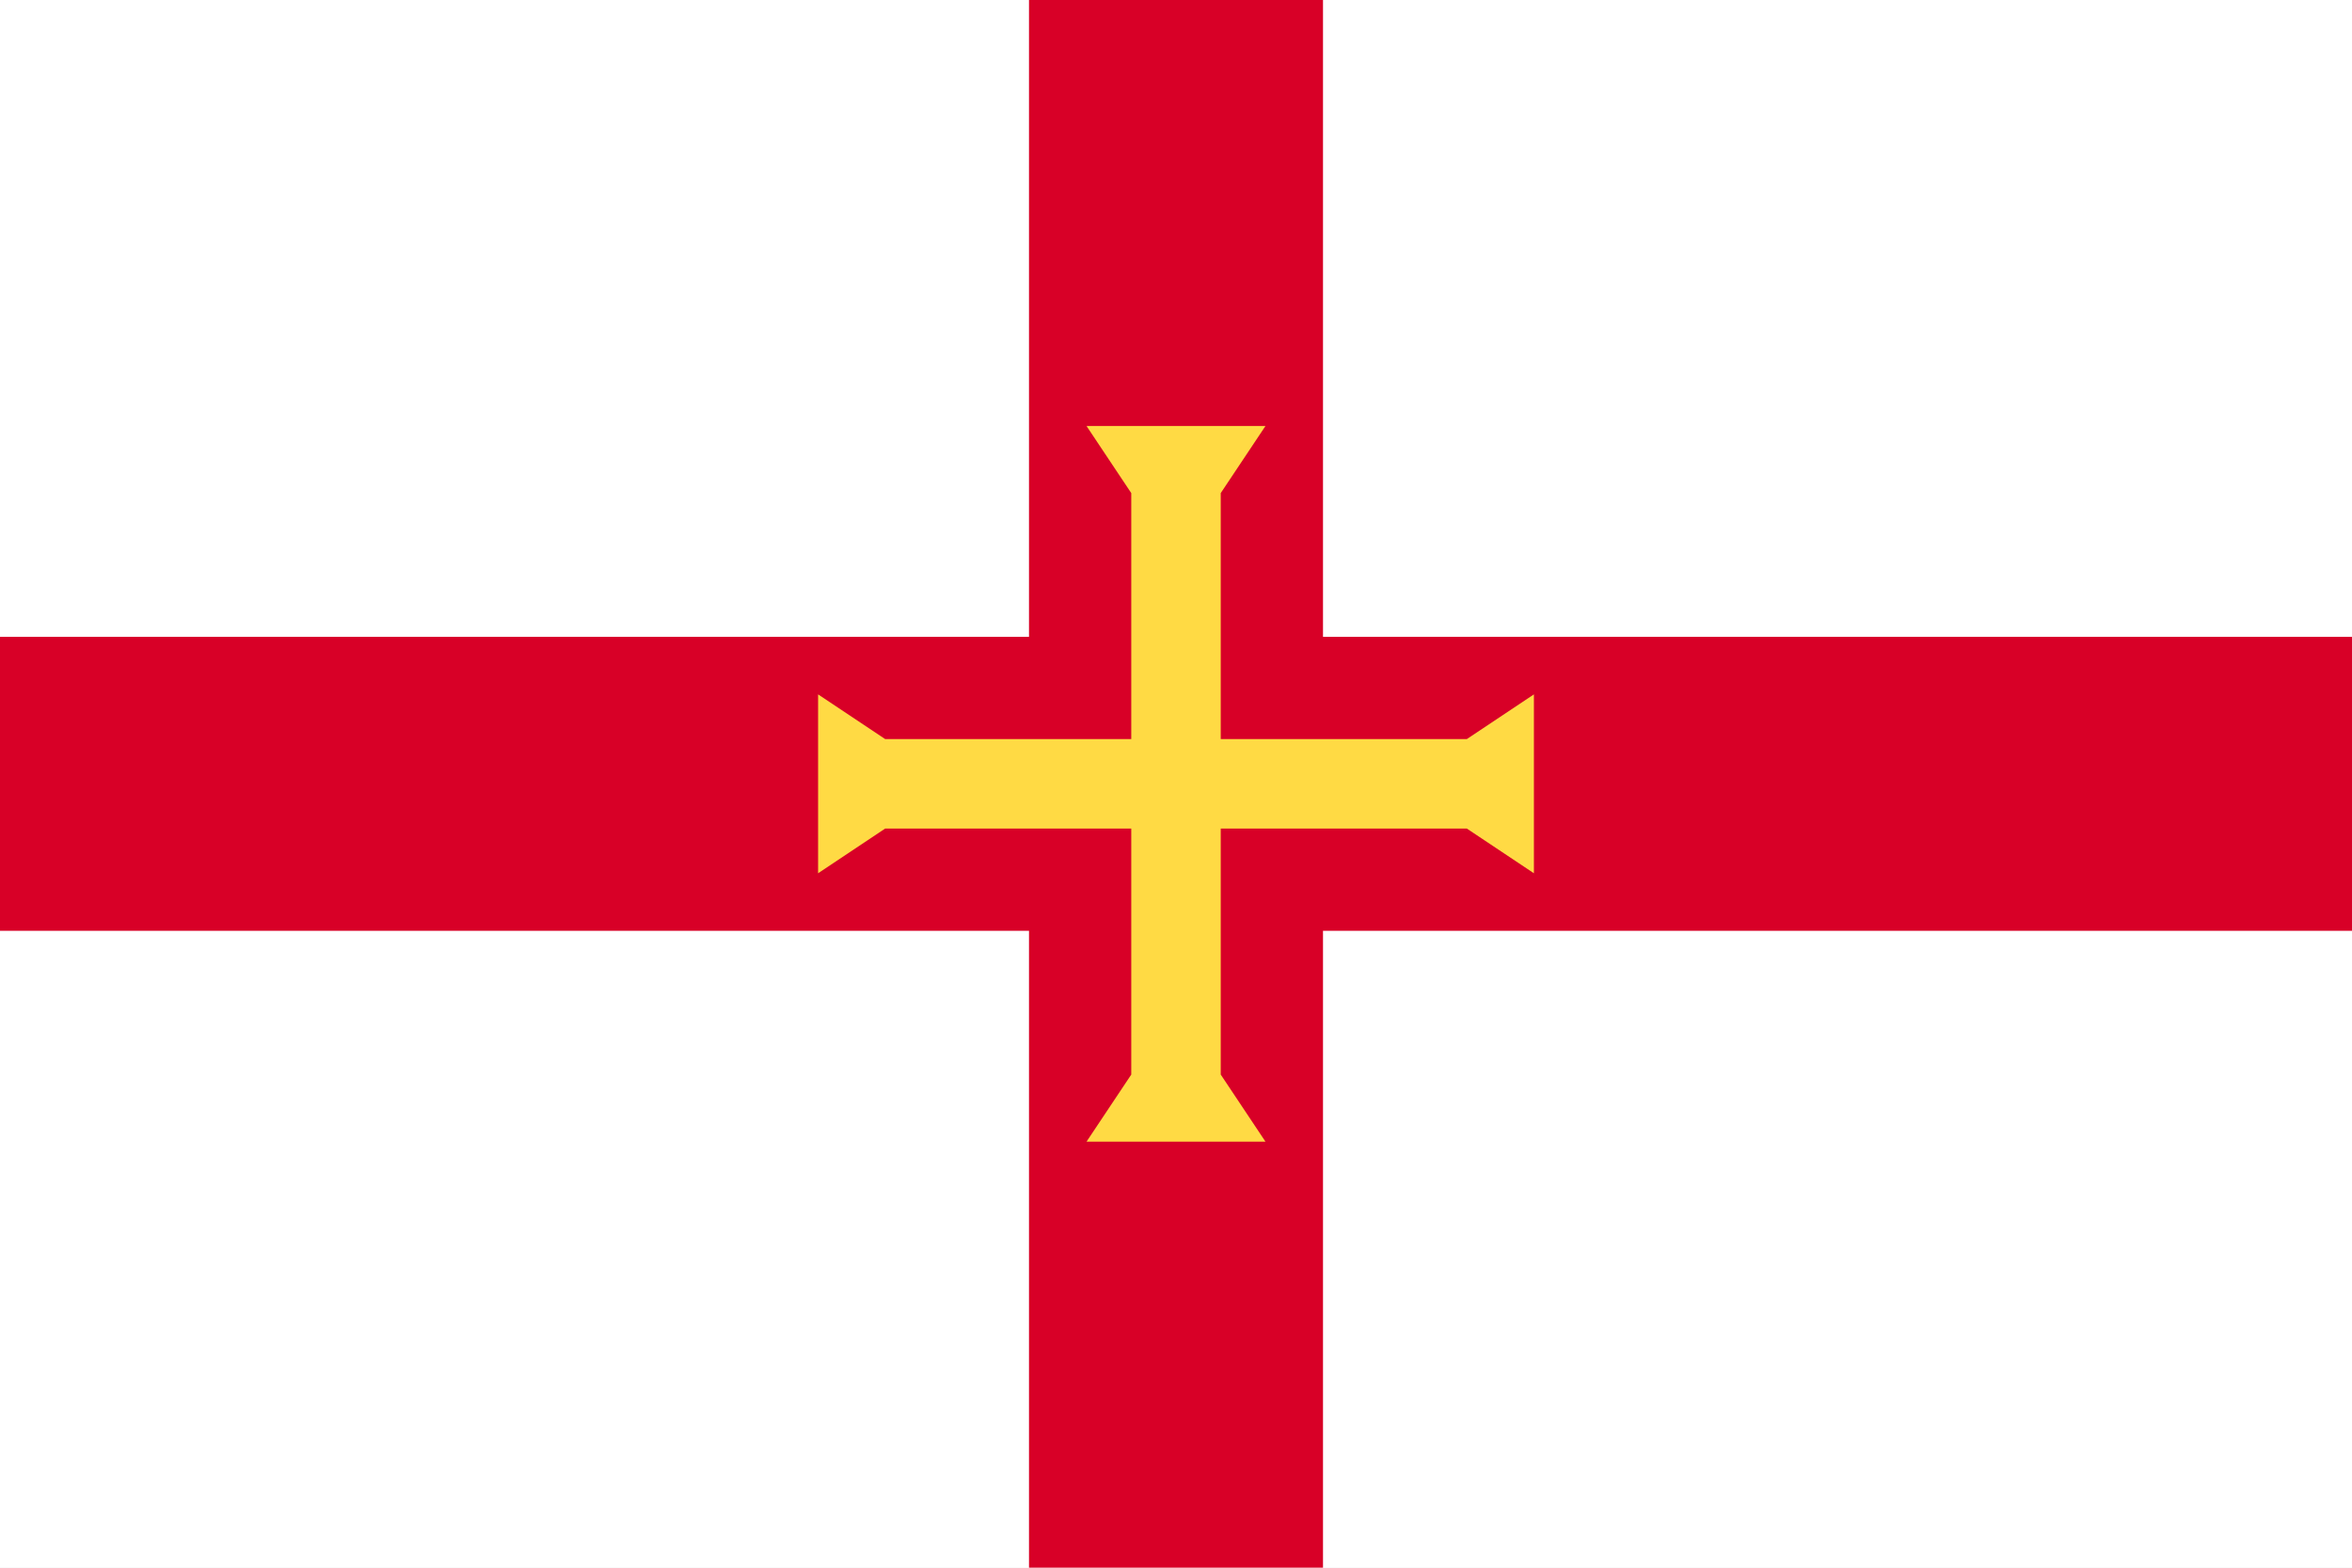
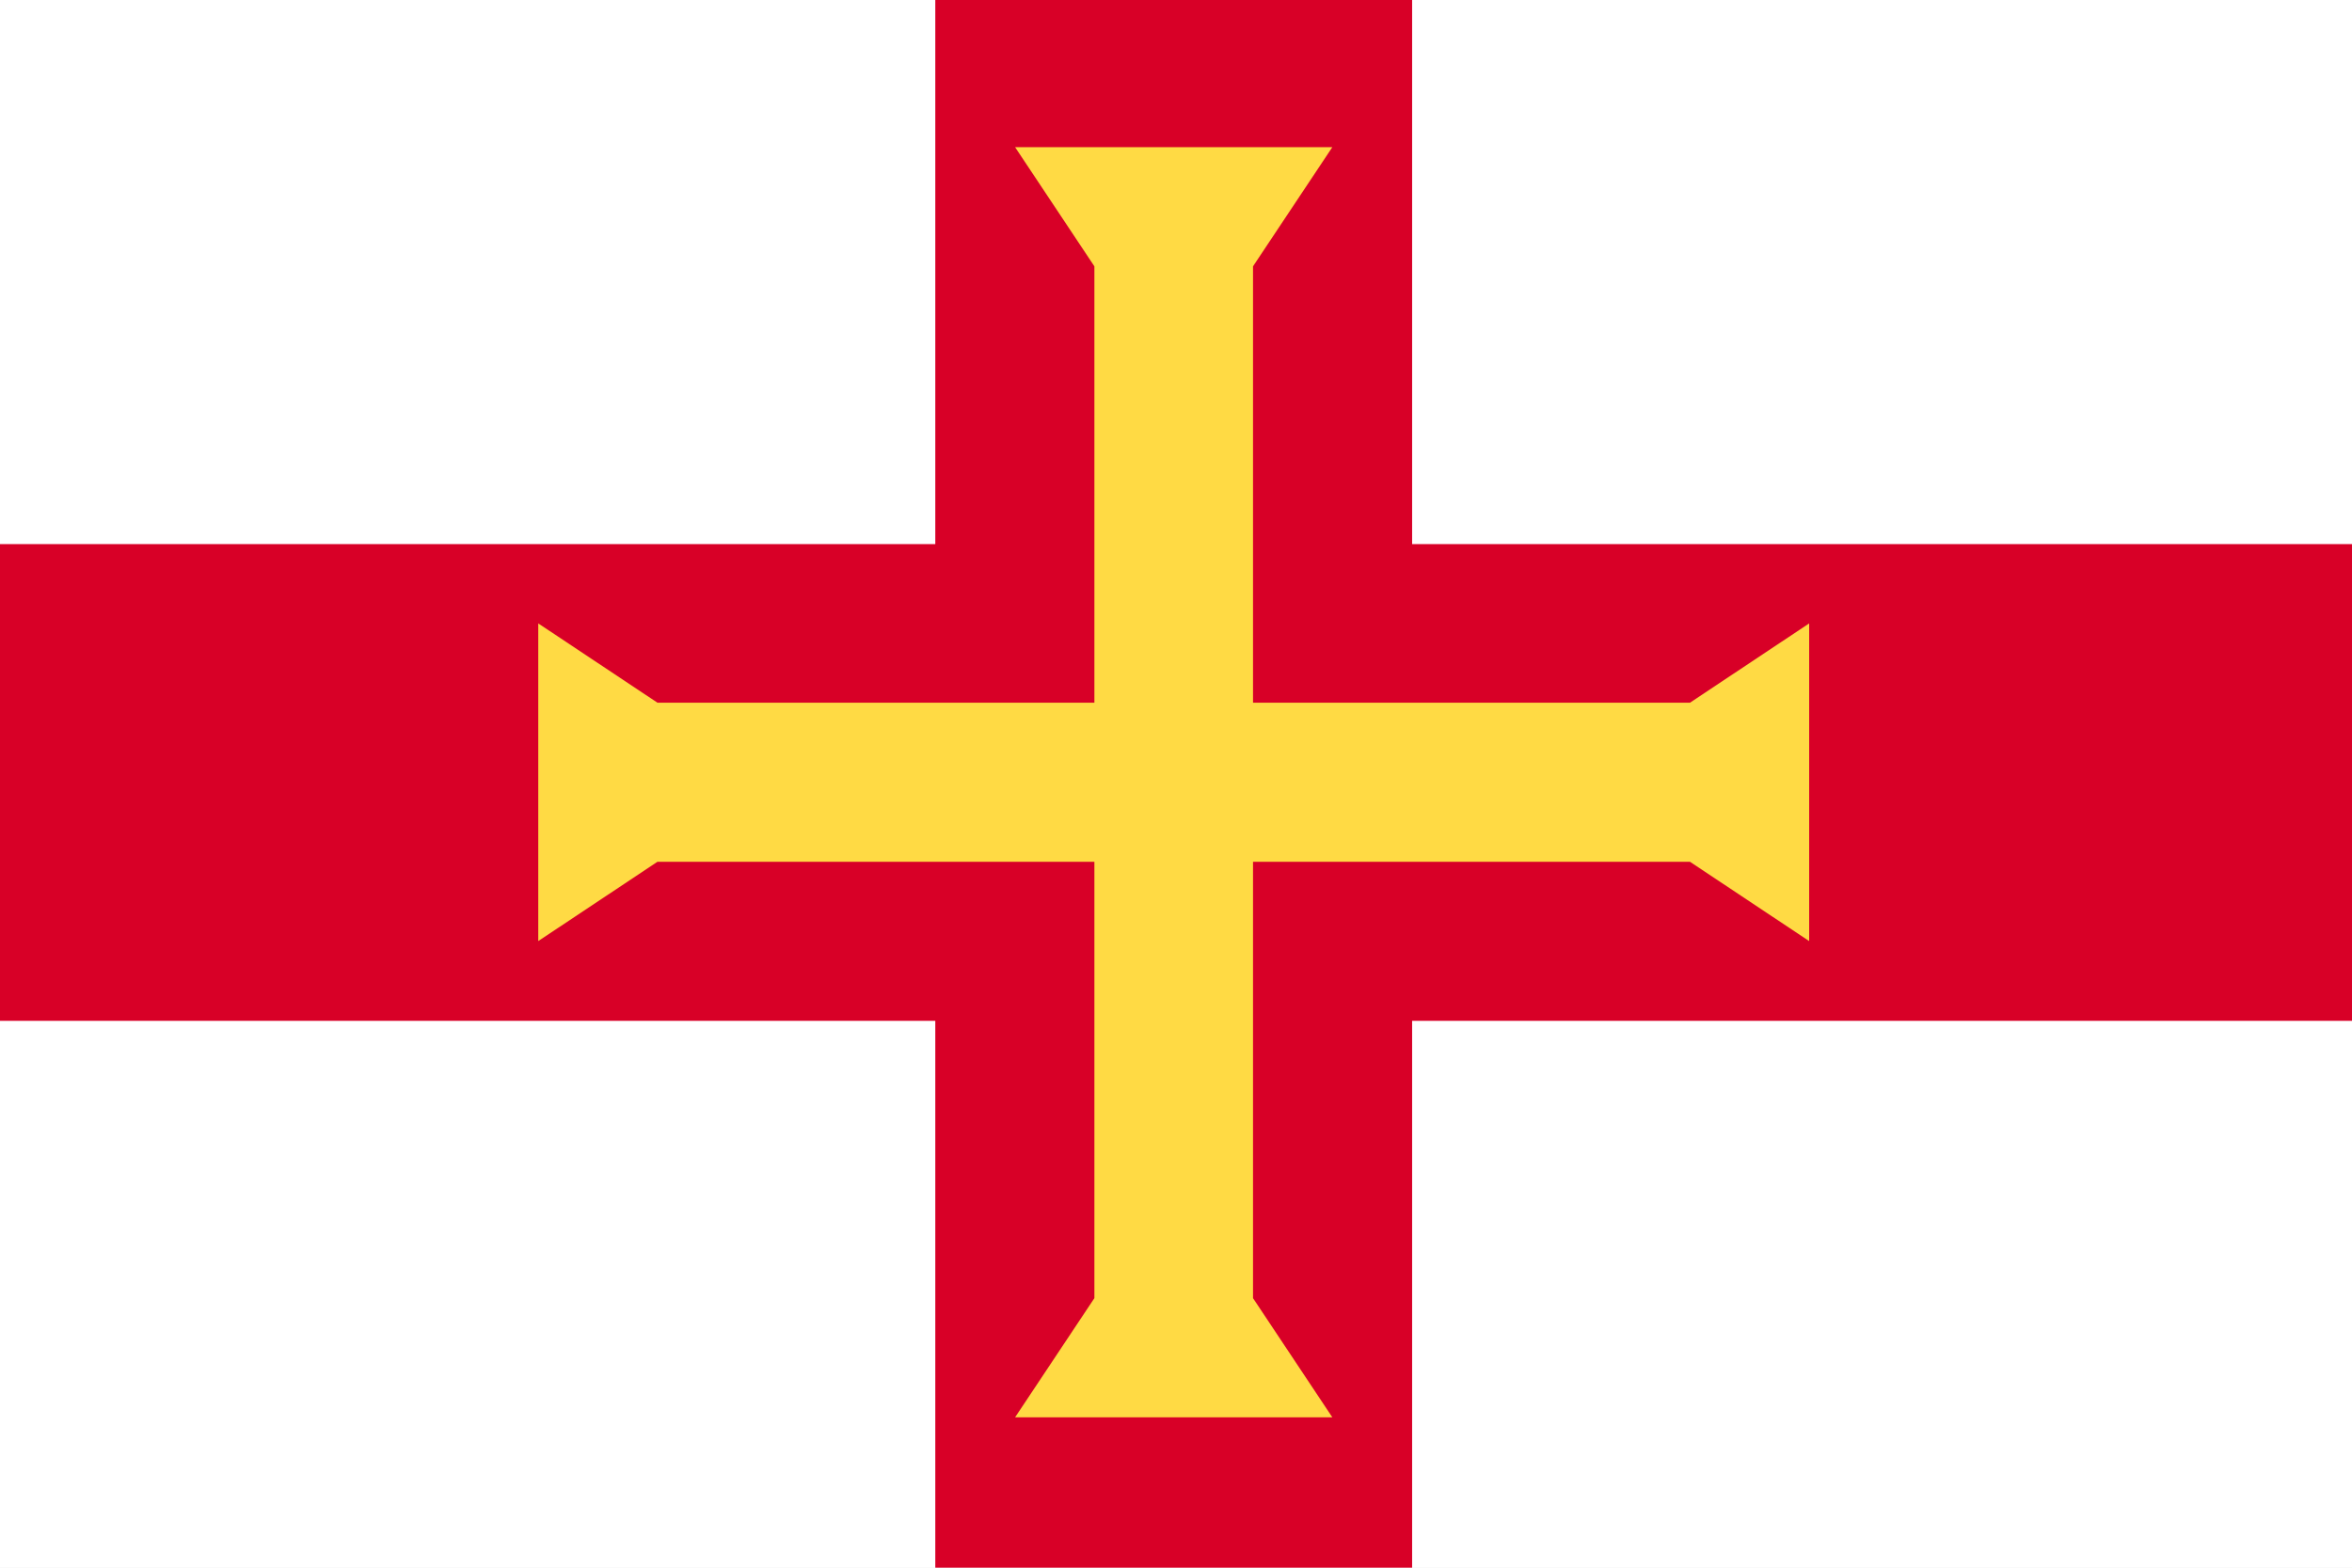
- <svg xmlns="http://www.w3.org/2000/svg" viewBox="0 85.333 512 341.333">
-   <rect y="85.333" fill="#FFFFFF" width="512" height="341.337" />
-   <polygon fill="#D80027" points="288,85.33 224,85.33 224,223.996 0,223.996 0,287.996 224,287.996 224,426.662 288,426.662   288,287.996 512,287.996 512,223.996 288,223.996 " />
-   <polygon fill="#FFDA44" points="319.304,265.735 333.913,275.474 333.913,236.518 319.304,246.257 265.739,246.257   265.739,192.692 275.478,178.083 236.522,178.083 246.261,192.692 246.261,246.257 192.696,246.257 178.087,236.518   178.087,275.474 192.696,265.735 246.261,265.735 246.261,319.3 236.522,333.909 275.478,333.909 265.739,319.3 265.739,265.735 " />
+ <svg xmlns="http://www.w3.org/2000/svg" viewBox="0 0 513 342">
+   <rect fill="#FFFFFF" width="513" height="342" />
+   <polygon fill="#D80027" points="308,0 204,0 204,118.7 0,118.7 0,222.7 204,222.7 204,342 308,342 308,222.7 513,222.7 513,118.7 308,118.7 " />
+   <polygon fill="#FFDA44" points="368.6,188 394.6,205.3 394.6,136 368.6,153.3 273.3,153.3 273.3,58.1 290.6,32.1 221.4,32.1 238.7,58.1 238.7,153.3 143.4,153.3 117.4,136 117.4,205.3 143.4,188 238.7,188 238.7,283.2 221.4,309.2 290.6,309.2 273.3,283.2 273.3,188 " />
</svg>
